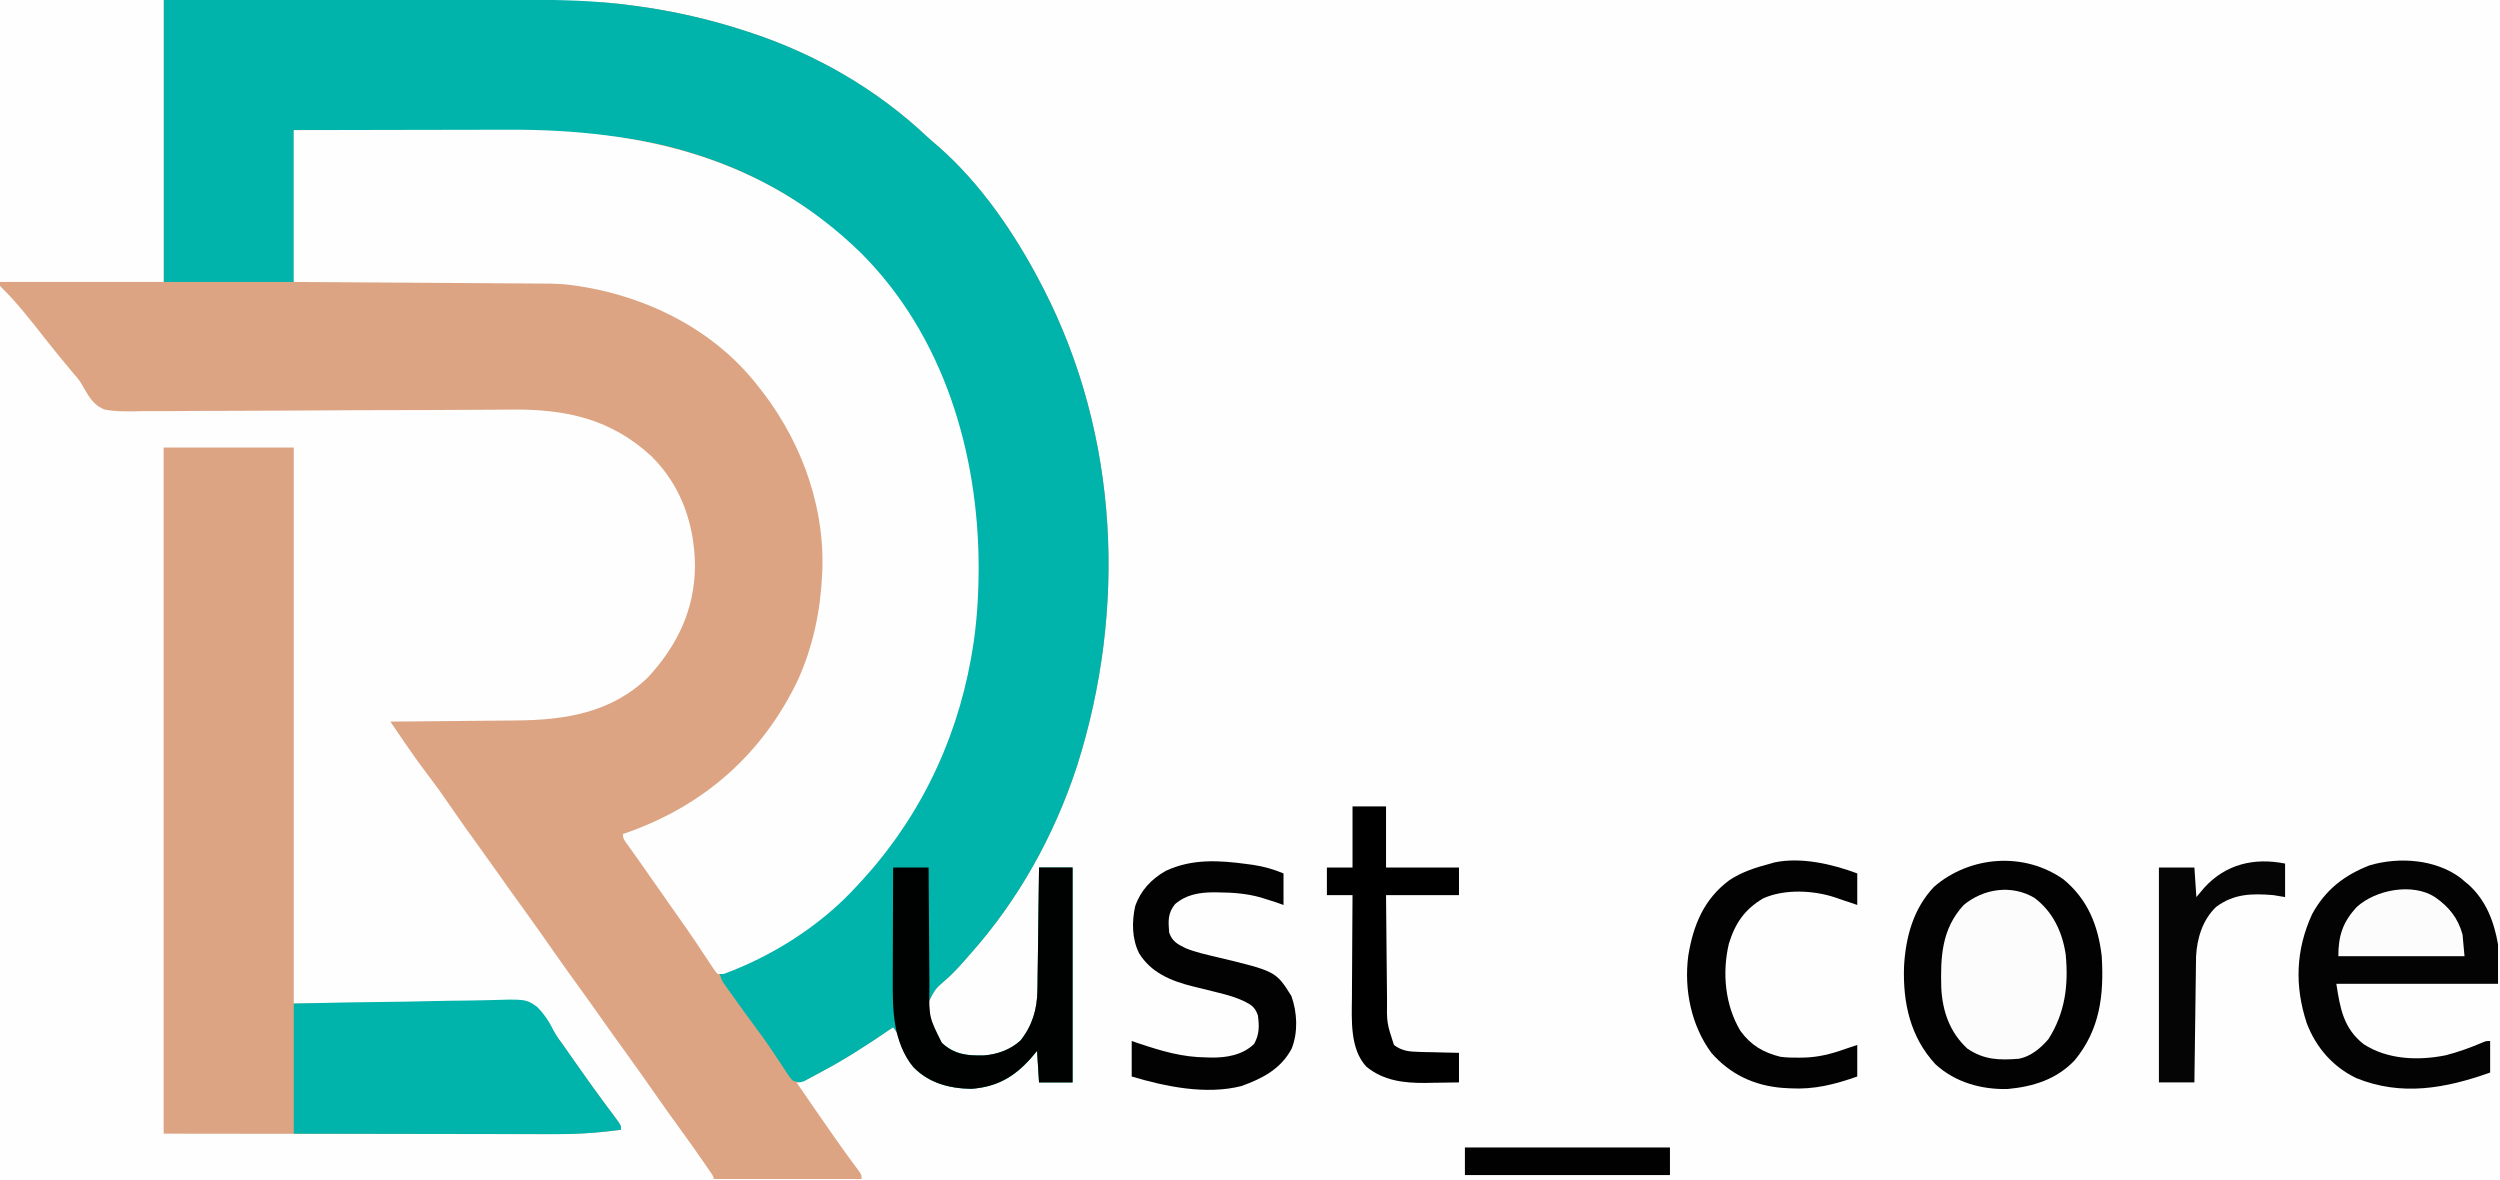
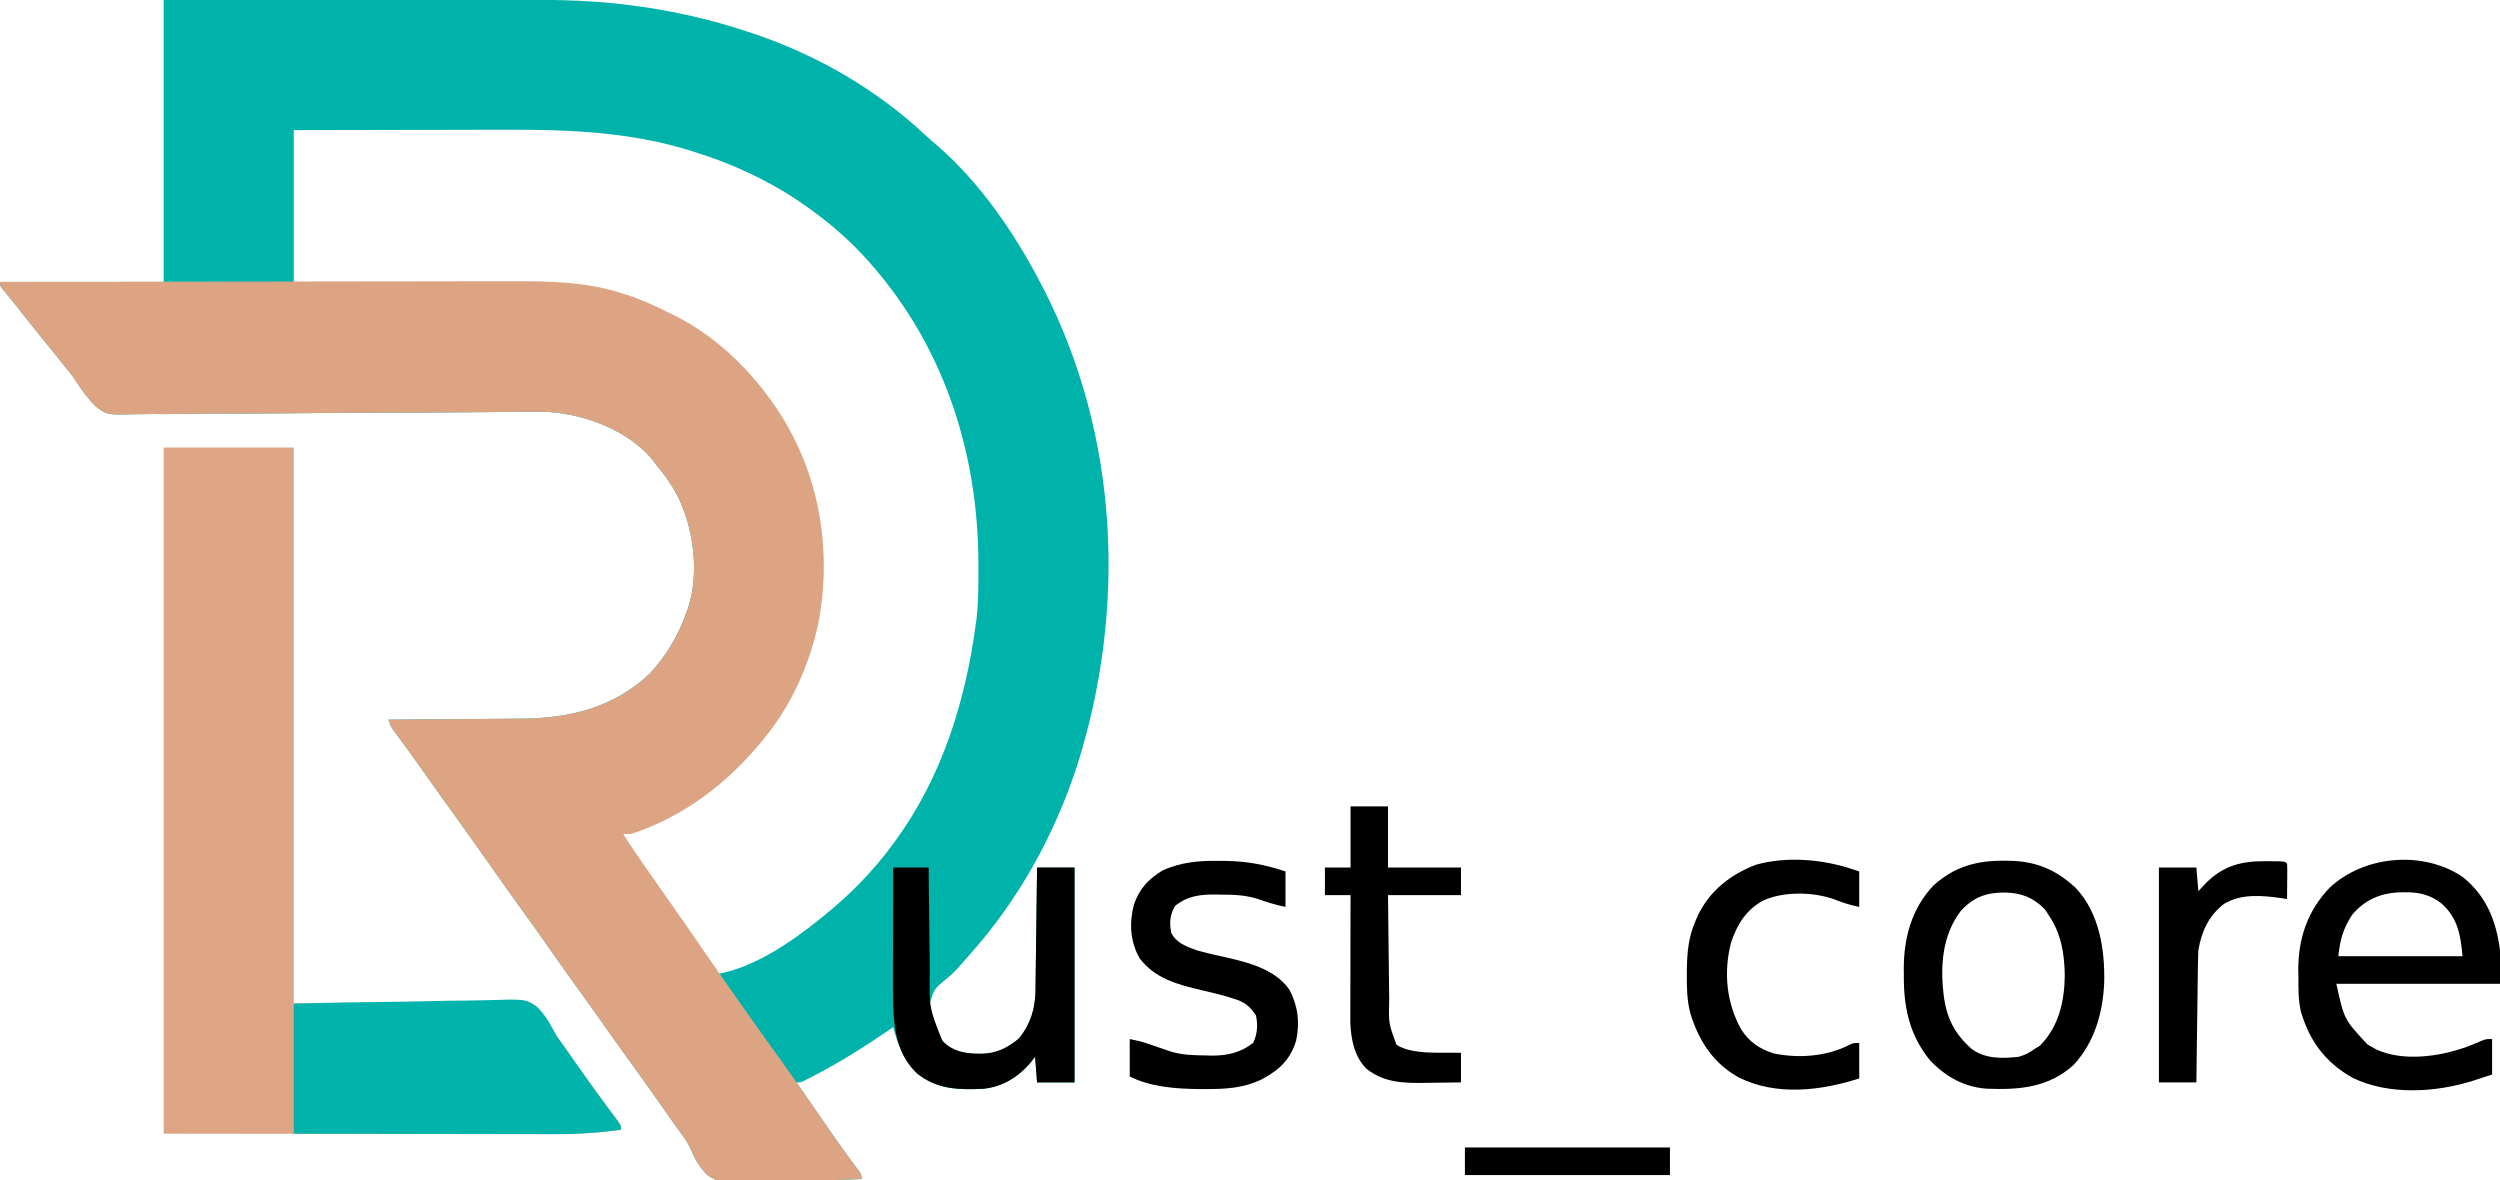
<svg xmlns="http://www.w3.org/2000/svg" version="1.1" width="1268" height="598">
-   <path d="M0 0 C418.44 0 836.88 0 1268 0 C1268 197.34 1268 394.68 1268 598 C849.56 598 431.12 598 0 598 C0 400.66 0 203.32 0 0 Z " fill="#FEFEFE" transform="translate(0,0)" />
-   <path d="M0 0 C300.146 0 300.146 0 320.438 2.75 C321.086 2.836 321.735 2.922 322.403 3.011 C341.741 5.596 360.478 9.881 379 16 C379.762 16.249 380.523 16.499 381.308 16.756 C413.975 27.633 444.544 45.238 469.672 68.824 C471.669 70.691 473.71 72.443 475.812 74.188 C497.499 93.174 514.781 118.553 528 144 C528.426 144.82 528.853 145.64 529.292 146.485 C567.642 221.239 571.503 309.214 546.227 388.637 C534.714 423.707 516.619 456.433 492 484 C491.243 484.866 490.487 485.733 489.707 486.625 C486.6 490.145 483.528 493.577 479.996 496.676 C474.474 501.432 474.474 501.432 471.164 507.754 C470.896 514.999 472.915 523.344 477.648 528.953 C484.2 534.847 490.577 535.538 499.195 535.316 C505.978 534.752 512.506 532.414 517.621 527.75 C523.701 520.034 526.082 511.729 526.205 502.098 C526.22 501.088 526.22 501.088 526.235 500.057 C526.267 497.844 526.292 495.631 526.316 493.418 C526.337 491.878 526.358 490.338 526.379 488.798 C526.434 484.756 526.484 480.713 526.532 476.671 C526.583 472.542 526.638 468.412 526.693 464.283 C526.801 456.189 526.902 448.094 527 440 C532.61 440 538.22 440 544 440 C544 475.97 544 511.94 544 549 C538.39 549 532.78 549 527 549 C526.67 543.72 526.34 538.44 526 533 C524.989 534.196 523.979 535.393 522.938 536.625 C514.448 546.216 505.621 551.3 492.562 552.25 C481.383 552.038 471.171 549.324 463.262 541.219 C459.548 536.722 457.634 531.938 455.859 526.418 C455.036 523.79 455.036 523.79 453 521 C452.187 521.558 452.187 521.558 451.358 522.126 C439.236 530.41 427.029 538.217 414 545 C413.269 545.383 412.537 545.765 411.784 546.159 C411.067 546.527 410.351 546.895 409.613 547.273 C408.968 547.605 408.322 547.937 407.657 548.279 C406 549 406 549 404 549 C410.022 557.799 416.078 566.574 422.188 575.312 C422.781 576.162 423.374 577.011 423.985 577.885 C427.82 583.357 431.72 588.766 435.742 594.102 C437 596 437 596 437 598 C292.79 598 148.58 598 0 598 C0 400.66 0 203.32 0 0 Z " fill="#DCA483" transform="translate(0,0)" />
-   <path d="M0 0 C3.557 3.557 6.901 7.1 10.125 10.938 C10.601 11.502 11.077 12.066 11.567 12.647 C15.367 17.182 19.03 21.814 22.66 26.484 C26.9 31.92 31.281 37.235 35.702 42.524 C36.245 43.178 36.788 43.831 37.348 44.504 C37.904 45.149 38.461 45.793 39.035 46.458 C41 49 41 49 42.778 52.229 C45.353 56.701 48.079 60.979 53.138 62.747 C59.627 63.96 66.225 63.657 72.795 63.52 C75.015 63.521 77.236 63.528 79.456 63.541 C85.47 63.558 91.481 63.497 97.494 63.421 C103.804 63.357 110.114 63.368 116.424 63.373 C127.028 63.37 137.63 63.325 148.233 63.243 C159.107 63.16 169.98 63.095 180.855 63.061 C181.524 63.058 182.192 63.056 182.881 63.054 C190.202 63.031 197.522 63.014 204.843 63 C206.132 62.997 207.421 62.995 208.749 62.992 C211.322 62.987 213.895 62.982 216.468 62.977 C223.963 62.962 231.458 62.924 238.953 62.867 C243.636 62.833 248.318 62.812 253.001 62.792 C255.156 62.78 257.311 62.763 259.466 62.74 C286.81 62.452 309.9 67.363 330.49 86.51 C345.629 101.444 352.306 121.261 352.5 142.062 C352.293 164.239 343.578 182.354 328.699 198.496 C310.078 216.554 286.528 220.253 261.672 220.414 C259.828 220.433 257.984 220.452 256.141 220.473 C251.327 220.524 246.514 220.564 241.7 220.601 C236.773 220.641 231.845 220.692 226.918 220.742 C217.279 220.839 207.639 220.923 198 221 C200.036 223.998 202.076 226.993 204.117 229.988 C204.97 231.245 204.97 231.245 205.841 232.526 C209.473 237.851 213.218 243.062 217.125 248.188 C221.518 253.971 225.706 259.855 229.788 265.862 C233.783 271.727 237.925 277.477 242.094 283.218 C245.769 288.285 249.401 293.379 253 298.5 C257.08 304.304 261.209 310.07 265.375 315.812 C270.585 322.997 275.69 330.251 280.765 337.532 C285.194 343.876 289.702 350.159 294.246 356.422 C298.375 362.118 302.439 367.857 306.485 373.613 C310.074 378.71 313.714 383.767 317.375 388.812 C322.585 395.996 327.689 403.249 332.762 410.53 C336.682 416.145 340.663 421.71 344.688 427.25 C348.964 433.141 353.179 439.07 357.312 445.062 C357.787 445.748 358.262 446.433 358.751 447.14 C362 451.877 362 451.877 362 453 C242.54 453 123.08 453 0 453 C0 303.51 0 154.02 0 0 Z " fill="#FEFEFE" transform="translate(0,145)" />
-   <path d="M0 0 C49.268 -0.04 49.268 -0.04 70.02 -0.049 C84.31 -0.055 98.601 -0.062 112.891 -0.075 C123.302 -0.085 133.713 -0.092 144.123 -0.094 C149.627 -0.095 155.131 -0.098 160.635 -0.106 C165.834 -0.113 171.032 -0.115 176.231 -0.113 C178.122 -0.113 180.012 -0.115 181.902 -0.119 C200.473 -0.156 219.014 0.253 237.438 2.75 C238.086 2.836 238.735 2.922 239.403 3.011 C258.741 5.596 277.478 9.881 296 16 C296.762 16.249 297.523 16.499 298.308 16.756 C330.975 27.633 361.544 45.238 386.672 68.824 C388.669 70.691 390.71 72.443 392.812 74.188 C414.499 93.174 431.781 118.553 445 144 C445.426 144.82 445.853 145.64 446.292 146.485 C484.642 221.239 488.503 309.214 463.227 388.637 C451.714 423.707 433.619 456.433 409 484 C408.243 484.866 407.487 485.733 406.707 486.625 C403.6 490.145 400.528 493.577 396.996 496.676 C391.474 501.432 391.474 501.432 388.164 507.754 C387.896 514.999 389.915 523.344 394.648 528.953 C401.2 534.847 407.577 535.538 416.195 535.316 C422.978 534.752 429.506 532.414 434.621 527.75 C440.701 520.034 443.082 511.729 443.205 502.098 C443.215 501.425 443.225 500.751 443.235 500.057 C443.267 497.844 443.292 495.631 443.316 493.418 C443.337 491.878 443.358 490.338 443.379 488.798 C443.434 484.756 443.484 480.713 443.532 476.671 C443.583 472.542 443.638 468.412 443.693 464.283 C443.801 456.189 443.902 448.094 444 440 C449.61 440 455.22 440 461 440 C461 475.97 461 511.94 461 549 C455.39 549 449.78 549 444 549 C443.67 543.72 443.34 538.44 443 533 C441.989 534.196 440.979 535.393 439.938 536.625 C431.448 546.216 422.621 551.3 409.562 552.25 C398.383 552.038 388.171 549.324 380.262 541.219 C376.548 536.722 374.634 531.938 372.859 526.418 C372.036 523.79 372.036 523.79 370 521 C369.187 521.558 369.187 521.558 368.358 522.126 C356.87 529.976 345.33 537.497 332.994 543.954 C331.604 544.683 330.225 545.431 328.854 546.194 C328.156 546.571 327.458 546.948 326.738 547.336 C326.116 547.679 325.494 548.023 324.853 548.376 C322.441 549.188 321.33 549.003 319 548 C317.527 546.38 317.527 546.38 316.152 544.273 C315.635 543.497 315.118 542.72 314.586 541.919 C314.042 541.08 313.498 540.24 312.938 539.375 C311.773 537.624 310.606 535.874 309.438 534.125 C308.857 533.254 308.277 532.382 307.68 531.484 C305.355 528.046 302.915 524.704 300.438 521.375 C296.362 515.871 292.342 510.332 288.375 504.75 C287.853 504.022 287.332 503.294 286.795 502.544 C286.073 501.525 286.073 501.525 285.336 500.484 C284.695 499.583 284.695 499.583 284.041 498.663 C283 497 283 497 282 494 C282.866 493.624 282.866 493.624 283.75 493.241 C301.429 485.519 317.931 477.177 333 465 C333.52 464.581 334.04 464.163 334.576 463.731 C347.661 453.136 359.053 441.6 369 428 C369.409 427.446 369.819 426.891 370.24 426.32 C393.872 393.898 405.811 355.361 411 316 C411.105 315.229 411.209 314.459 411.317 313.665 C412.307 305.313 412.244 296.898 412.25 288.5 C412.251 287.683 412.251 286.866 412.252 286.025 C412.174 226.087 392.54 168.895 350.188 125.75 C327.683 103.418 299.227 87.305 269 78 C268.307 77.782 267.614 77.563 266.9 77.338 C236.265 67.796 204.641 66.713 172.801 66.595 C169.028 66.579 165.255 66.553 161.482 66.527 C154.382 66.481 147.282 66.444 140.182 66.411 C130.556 66.365 120.931 66.304 111.305 66.244 C96.203 66.151 81.102 66.077 66 66 C66 91.41 66 116.82 66 143 C44.22 143 22.44 143 0 143 C0 95.81 0 48.62 0 0 Z " fill="#00B3AB" transform="translate(83,0)" />
-   <path d="M0 0 C33.349 -0.081 33.349 -0.081 47.479 -0.098 C57.179 -0.109 66.88 -0.123 76.581 -0.151 C83.651 -0.171 90.721 -0.184 97.79 -0.188 C101.522 -0.191 105.253 -0.197 108.985 -0.211 C176.778 -0.47 238.4 13.995 288 62.625 C329.651 104.449 347.252 163.649 347.375 221.562 C347.344 236.196 346.511 250.559 344 265 C343.839 265.938 343.678 266.877 343.512 267.844 C335.633 311.926 315.787 351.69 285 384 C284.274 384.779 283.549 385.557 282.801 386.359 C265.28 404.625 241.749 419.34 218 428 C217.01 428 216.02 428 215 428 C213.688 426.573 213.688 426.573 212.355 424.547 C211.851 423.793 211.346 423.039 210.826 422.262 C210.286 421.433 209.745 420.604 209.188 419.75 C208.014 417.993 206.84 416.236 205.664 414.48 C205.059 413.571 204.453 412.661 203.829 411.724 C200.967 407.461 198.017 403.262 195.062 399.062 C193.896 397.4 192.729 395.737 191.562 394.074 C190.98 393.245 190.397 392.415 189.797 391.56 C186.714 387.168 183.639 382.771 180.562 378.375 C179.46 376.799 178.357 375.224 177.254 373.648 C176.729 372.897 176.205 372.145 175.665 371.37 C174.464 369.661 173.253 367.959 172.035 366.263 C171.393 365.364 170.751 364.465 170.09 363.539 C169.499 362.719 168.909 361.898 168.301 361.053 C167 359 167 359 167 357 C167.969 356.66 168.939 356.319 169.938 355.969 C208.657 342.096 237.984 316.052 255.763 278.755 C263.428 261.679 267.192 243.655 268 225 C268.062 223.834 268.062 223.834 268.125 222.645 C269.08 187.957 255.906 154.479 234 128 C233.545 127.447 233.09 126.895 232.622 126.325 C209.178 98.282 173.556 82.131 137.7 78.218 C132.337 77.785 126.963 77.82 121.586 77.795 C120.268 77.785 118.95 77.775 117.592 77.765 C114.003 77.738 110.415 77.717 106.827 77.697 C103.067 77.675 99.308 77.647 95.548 77.621 C88.441 77.571 81.333 77.526 74.225 77.483 C64.612 77.424 54.999 77.358 45.387 77.292 C30.258 77.189 15.129 77.095 0 77 C0 51.59 0 26.18 0 0 Z " fill="#FEFEFE" transform="translate(149,66)" />
-   <path d="M0 0 C21.78 0 43.56 0 66 0 C66 93.06 66 186.12 66 282 C105.93 282 145.86 282 187 282 C200.721 300.294 200.721 300.294 205.125 306.625 C206.126 308.052 207.127 309.479 208.129 310.906 C208.852 311.939 208.852 311.939 209.59 312.992 C211.734 316.046 213.895 319.088 216.062 322.125 C216.458 322.68 216.853 323.235 217.26 323.806 C219.498 326.938 221.768 330.044 224.066 333.133 C224.576 333.82 225.086 334.507 225.611 335.214 C226.602 336.547 227.598 337.877 228.598 339.204 C232 343.779 232 343.779 232 346 C219.065 347.879 206.391 348.276 193.334 348.227 C191.179 348.226 189.024 348.227 186.87 348.228 C181.15 348.228 175.431 348.217 169.711 348.203 C164.325 348.191 158.939 348.191 153.553 348.189 C137.848 348.179 122.143 348.151 106.438 348.125 C71.313 348.084 36.189 348.043 0 348 C0 233.16 0 118.32 0 0 Z " fill="#DDA483" transform="translate(83,227)" />
-   <path d="M0 0 C27.39 0 54.78 0 83 0 C83 47.19 83 94.38 83 143 C55.61 143 28.22 143 0 143 C0 95.81 0 48.62 0 0 Z " fill="#FEFEFE" transform="translate(0,0)" />
-   <path d="M0 0 C29.757 -0.643 29.757 -0.643 44.51 -0.804 C52.475 -0.893 60.436 -1.005 68.398 -1.207 C74.705 -1.367 81.009 -1.47 87.318 -1.505 C90.657 -1.526 93.985 -1.583 97.323 -1.692 C117.615 -2.327 117.615 -2.327 123.284 1.57 C127.058 5.266 129.679 9.439 132.041 14.138 C133.277 16.539 134.811 18.645 136.445 20.789 C137.341 22.066 138.234 23.345 139.125 24.625 C140.126 26.052 141.127 27.479 142.129 28.906 C142.852 29.939 142.852 29.939 143.59 30.992 C145.734 34.046 147.895 37.088 150.062 40.125 C150.458 40.68 150.853 41.235 151.26 41.806 C153.498 44.938 155.768 48.044 158.066 51.133 C158.576 51.82 159.086 52.507 159.611 53.214 C160.602 54.547 161.598 55.877 162.598 57.204 C166 61.779 166 61.779 166 64 C155.087 65.479 144.421 66.288 133.392 66.227 C131.922 66.226 130.451 66.227 128.981 66.228 C125.05 66.229 121.12 66.217 117.189 66.203 C113.058 66.19 108.928 66.189 104.797 66.187 C97.003 66.181 89.208 66.164 81.414 66.144 C70.862 66.117 60.31 66.107 49.758 66.095 C33.172 66.076 16.586 66.036 0 66 C0 44.22 0 22.44 0 0 Z " fill="#00B3AB" transform="translate(149,509)" />
-   <path d="M0 0 C12.291 10.129 17.602 23.412 19.398 38.977 C20.57 58.588 18.59 76.108 5.648 91.789 C-3.542 101.463 -15.354 105.12 -28.355 106.324 C-41.632 106.659 -54.992 102.921 -64.945 93.766 C-77.746 79.938 -81.495 62.574 -80.879 44.207 C-80.054 29.314 -76.196 14.844 -65.625 3.723 C-47.387 -12.016 -19.945 -14.075 0 0 Z " fill="#020202" transform="translate(1046.602,446.0234)" />
-   <path d="M0 0 C0.982 0.831 0.982 0.831 1.984 1.68 C2.68 2.255 3.377 2.83 4.094 3.422 C12.925 11.423 16.991 22.16 18.984 33.68 C18.984 40.28 18.984 46.88 18.984 53.68 C-8.076 53.68 -35.136 53.68 -63.016 53.68 C-61.088 66.211 -59.403 76.227 -49.168 84.281 C-37.055 92.151 -21.502 92.721 -7.582 89.926 C-1.155 88.248 5.039 86.066 11.129 83.414 C12.984 82.68 12.984 82.68 14.984 82.68 C14.984 87.96 14.984 93.24 14.984 98.68 C-7.678 106.742 -30.003 110.826 -53 101.465 C-64.905 95.664 -73.319 85.958 -78.016 73.68 C-84.253 54.794 -83.629 36.496 -75.328 18.367 C-68.655 6.032 -58.926 -1.537 -45.977 -6.48 C-31.158 -10.774 -12.632 -9.545 0 0 Z " fill="#030303" transform="translate(1248.016,445.3203)" />
-   <path d="M0 0 C5.94 0 11.88 0 18 0 C18.014 3.367 18.014 3.367 18.028 6.802 C18.062 14.254 18.118 21.706 18.184 29.158 C18.223 33.672 18.256 38.185 18.271 42.699 C18.286 47.063 18.321 51.427 18.368 55.791 C18.383 57.448 18.391 59.105 18.392 60.762 C18.183 75.859 18.183 75.859 24.75 88.988 C31.144 94.954 37.7 95.535 46.195 95.316 C52.978 94.752 59.506 92.414 64.621 87.75 C70.701 80.034 73.082 71.729 73.205 62.098 C73.215 61.425 73.225 60.751 73.235 60.057 C73.267 57.844 73.292 55.631 73.316 53.418 C73.337 51.878 73.358 50.338 73.379 48.798 C73.434 44.756 73.484 40.713 73.532 36.671 C73.583 32.542 73.638 28.412 73.693 24.283 C73.801 16.189 73.902 8.094 74 0 C79.61 0 85.22 0 91 0 C91 35.97 91 71.94 91 109 C85.39 109 79.78 109 74 109 C73.67 103.72 73.34 98.44 73 93 C71.484 94.794 71.484 94.794 69.938 96.625 C61.448 106.216 52.621 111.3 39.562 112.25 C28.383 112.038 18.171 109.324 10.262 101.219 C-0.072 88.705 -0.299 72.23 -0.195 56.836 C-0.192 55.191 -0.189 53.546 -0.187 51.902 C-0.179 47.604 -0.16 43.307 -0.137 39.01 C-0.117 34.612 -0.108 30.214 -0.098 25.816 C-0.076 17.211 -0.041 8.605 0 0 Z " fill="#000101" transform="translate(453,440)" />
-   <path d="M0 0 C9.335 6.971 14.166 17.282 15.867 28.656 C17.342 44.322 15.621 58.205 7.145 71.602 C3.232 76.19 -1.811 80.433 -7.855 81.602 C-17.829 82.394 -25.591 82.181 -33.98 76.477 C-42.902 68.282 -46.649 57.499 -47.238 45.664 C-47.674 29.981 -47.059 15.724 -35.855 3.602 C-25.808 -4.714 -11.575 -6.872 0 0 Z " fill="#FCFCFC" transform="translate(1031.855,455.3984)" />
-   <path d="M0 0 C0.876 0.118 1.751 0.235 2.653 0.356 C8.144 1.175 12.931 2.565 18.062 4.688 C18.062 9.967 18.062 15.248 18.062 20.688 C16.846 20.254 15.629 19.821 14.375 19.375 C12.608 18.801 10.837 18.24 9.062 17.688 C8.154 17.401 7.245 17.115 6.309 16.82 C-0.707 14.899 -7.453 14.375 -14.688 14.312 C-15.562 14.299 -16.437 14.285 -17.339 14.271 C-24.692 14.323 -31.238 15.381 -36.938 20.25 C-40.697 24.832 -40.41 28.935 -39.938 34.688 C-38.357 39.231 -35.698 40.605 -31.47 42.657 C-26.402 44.719 -21.06 45.856 -15.75 47.125 C14.171 54.297 14.171 54.297 22.062 66.875 C25.032 75.225 25.504 85.21 22.207 93.535 C16.684 103.922 7.283 108.76 -3.395 112.562 C-21.211 117.056 -41.748 112.844 -58.938 107.688 C-58.938 101.748 -58.938 95.808 -58.938 89.688 C-57.721 90.1 -56.504 90.513 -55.25 90.938 C-43.72 94.775 -33.43 97.878 -21.25 98 C-20.307 98.029 -19.364 98.058 -18.393 98.088 C-10.631 98.157 -2.596 96.756 3.188 91.125 C5.845 86.254 5.793 82.118 5.062 76.688 C3.745 72.817 2.029 71.51 -1.48 69.719 C-5.939 67.552 -10.447 66.292 -15.25 65.125 C-16.087 64.912 -16.923 64.698 -17.785 64.478 C-21.249 63.595 -24.717 62.74 -28.195 61.914 C-39.01 59.234 -49.19 54.966 -55.188 45.188 C-58.833 37.896 -58.907 29.287 -57.188 21.375 C-54.478 13.382 -49.018 7.597 -41.734 3.426 C-28.284 -2.9 -14.381 -1.972 0 0 Z " fill="#020202" transform="translate(632.9375,438.3125)" />
-   <path d="M0 0 C0 5.28 0 10.56 0 16 C-1.258 15.567 -2.516 15.134 -3.812 14.688 C-4.647 14.417 -5.481 14.146 -6.34 13.867 C-8.029 13.317 -9.71 12.741 -11.379 12.133 C-22.4 8.511 -36.885 7.841 -47.641 12.617 C-57.085 18.152 -61.941 25.279 -65.105 35.609 C-68.613 50.367 -67.058 66.904 -59.25 79.875 C-54.004 87.133 -47.596 90.853 -39 93 C-35.922 93.407 -32.914 93.477 -29.812 93.438 C-28.992 93.433 -28.172 93.428 -27.327 93.423 C-19.735 93.241 -13.154 91.569 -6 89 C-4.02 88.34 -2.04 87.68 0 87 C0 92.28 0 97.56 0 103 C-11.409 107.027 -21.85 109.696 -34 109 C-35.24 108.932 -36.48 108.863 -37.758 108.793 C-52.105 107.68 -64.374 102.021 -74 91 C-84.251 77.094 -87.925 58.834 -85.716 41.811 C-83.215 26.271 -77.761 12.932 -64.727 3.324 C-58.269 -0.887 -51.411 -3.042 -44 -5 C-43.322 -5.196 -42.644 -5.392 -41.945 -5.594 C-28.445 -8.413 -12.614 -4.73 0 0 Z " fill="#020202" transform="translate(942,443)" />
-   <path d="M0 0 C5.61 0 11.22 0 17 0 C17 10.23 17 20.46 17 31 C29.21 31 41.42 31 54 31 C54 35.62 54 40.24 54 45 C41.79 45 29.58 45 17 45 C17.091 56.487 17.091 56.487 17.209 67.973 C17.263 72.664 17.314 77.356 17.346 82.047 C17.373 85.834 17.413 89.621 17.463 93.407 C17.48 94.845 17.491 96.282 17.498 97.72 C17.348 109.74 17.348 109.74 21 121 C25 124.009 28.569 124.395 33.492 124.512 C35.29 124.565 35.29 124.565 37.125 124.619 C38.362 124.642 39.6 124.664 40.875 124.688 C42.136 124.722 43.396 124.756 44.695 124.791 C47.797 124.873 50.898 124.938 54 125 C54 129.95 54 134.9 54 140 C49.562 140.082 45.126 140.141 40.688 140.188 C39.444 140.213 38.201 140.238 36.92 140.264 C26.019 140.35 15.681 139.138 7 132 C-1.335 122.99 -0.421 108.368 -0.293 96.855 C-0.287 95.349 -0.283 93.843 -0.28 92.337 C-0.269 88.42 -0.239 84.503 -0.206 80.585 C-0.175 76.569 -0.162 72.553 -0.146 68.537 C-0.115 60.691 -0.062 52.846 0 45 C-4.29 45 -8.58 45 -13 45 C-13 40.38 -13 35.76 -13 31 C-8.71 31 -4.42 31 0 31 C0 20.77 0 10.54 0 0 Z " fill="#000000" transform="translate(686,409)" />
-   <path d="M0 0 C0 5.61 0 11.22 0 17 C-1.98 16.67 -3.96 16.34 -6 16 C-16.839 15.139 -25.885 15.214 -35 22 C-41.817 28.478 -44.694 37.917 -45.158 47.145 C-45.174 48.324 -45.189 49.503 -45.205 50.718 C-45.22 51.699 -45.22 51.699 -45.235 52.701 C-45.267 54.848 -45.292 56.996 -45.316 59.145 C-45.337 60.64 -45.358 62.135 -45.379 63.63 C-45.434 67.554 -45.484 71.478 -45.532 75.402 C-45.583 79.411 -45.638 83.419 -45.693 87.428 C-45.801 95.285 -45.902 103.143 -46 111 C-51.94 111 -57.88 111 -64 111 C-64 75.03 -64 39.06 -64 2 C-58.06 2 -52.12 2 -46 2 C-45.67 6.95 -45.34 11.9 -45 17 C-43.701 15.453 -42.401 13.906 -41.062 12.312 C-30.195 0.291 -15.684 -3.137 0 0 Z " fill="#050505" transform="translate(1159,438)" />
-   <path d="M0 0 C7.08 4.913 11.707 10.616 14 19 C14.495 24.445 14.495 24.445 15 30 C-6.12 30 -27.24 30 -49 30 C-49 19.638 -46.741 12.623 -39.625 5 C-29.999 -3.751 -11.413 -7.344 0 0 Z " fill="#FCFCFC" transform="translate(1235,455)" />
-   <path d="M0 0 C34.32 0 68.64 0 104 0 C104 4.62 104 9.24 104 14 C69.68 14 35.36 14 0 14 C0 9.38 0 4.76 0 0 Z " fill="#010101" transform="translate(743,582)" />
+   <path d="M0 0 C49.268 -0.04 49.268 -0.04 70.02 -0.049 C84.31 -0.055 98.601 -0.062 112.891 -0.075 C123.302 -0.085 133.713 -0.092 144.123 -0.094 C149.627 -0.095 155.131 -0.098 160.635 -0.106 C165.834 -0.113 171.032 -0.115 176.231 -0.113 C178.122 -0.113 180.012 -0.115 181.902 -0.119 C200.473 -0.156 219.014 0.253 237.438 2.75 C238.086 2.836 238.735 2.922 239.403 3.011 C258.741 5.596 277.478 9.881 296 16 C296.762 16.249 297.523 16.499 298.308 16.756 C330.975 27.633 361.544 45.238 386.672 68.824 C388.669 70.691 390.71 72.443 392.812 74.188 C414.499 93.174 431.781 118.553 445 144 C445.426 144.82 445.853 145.64 446.292 146.485 C484.642 221.239 488.503 309.214 463.227 388.637 C451.714 423.707 433.619 456.433 409 484 C408.243 484.866 407.487 485.733 406.707 486.625 C405.979 487.45 405.25 488.275 404.5 489.125 C403.438 490.33 403.438 490.33 402.355 491.559 C400 494 400 494 396.926 496.535 C390.91 501.515 390.91 501.515 388.609 508.75 C389.546 516.886 391.444 524.535 397.438 530.375 C404.643 534.945 412.714 535.054 421 534 C427.988 531.865 433.665 528.025 437.371 521.637 C440.867 514.951 442.108 509.668 442.205 502.098 C442.22 501.088 442.22 501.088 442.235 500.057 C442.267 497.844 442.292 495.631 442.316 493.418 C442.337 491.878 442.358 490.338 442.379 488.798 C442.434 484.756 442.484 480.713 442.532 476.671 C442.583 472.542 442.638 468.412 442.693 464.283 C442.801 456.189 442.902 448.094 443 440 C449.27 440 455.54 440 462 440 C462 475.97 462 511.94 462 549 C455.73 549 449.46 549 443 549 C442.67 544.71 442.34 540.42 442 536 C441.051 537.196 440.103 538.393 439.125 539.625 C433.045 546.567 425.05 551.315 415.744 552.219 C403.22 552.824 392.381 552.574 382.188 544.5 C375.491 538.079 372.357 529.782 370 521 C369.187 521.558 369.187 521.558 368.358 522.126 C356.236 530.41 344.029 538.217 331 545 C330.269 545.383 329.537 545.765 328.784 546.159 C328.067 546.527 327.351 546.895 326.613 547.273 C325.968 547.605 325.322 547.937 324.657 548.279 C323 549 323 549 321 549 C327.022 557.799 333.078 566.574 339.188 575.312 C339.781 576.162 340.374 577.011 340.985 577.885 C344.82 583.357 348.72 588.766 352.742 594.102 C354 596 354 596 354 598 C344.447 598.419 334.897 598.738 325.337 598.933 C320.896 599.026 316.462 599.153 312.024 599.358 C283.442 600.646 283.442 600.646 276.168 596.313 C271.87 592.305 269.349 587.73 267.09 582.359 C265.24 578.354 262.567 574.958 259.938 571.438 C258.941 570.032 257.949 568.623 256.961 567.211 C256.472 566.516 255.983 565.821 255.479 565.104 C254.493 563.701 253.507 562.299 252.521 560.896 C246.357 552.131 240.143 543.407 233.856 534.731 C229.696 528.982 225.596 523.193 221.515 517.388 C217.926 512.291 214.286 507.233 210.625 502.188 C205.415 495.003 200.31 487.749 195.235 480.468 C190.806 474.125 186.298 467.843 181.756 461.58 C175.594 453.077 169.56 444.486 163.521 435.896 C157.357 427.131 151.143 418.407 144.856 409.731 C140.705 403.995 136.611 398.22 132.544 392.425 C129.858 388.607 127.144 384.812 124.395 381.039 C123.797 380.219 123.2 379.398 122.584 378.553 C121.426 376.966 120.265 375.381 119.1 373.799 C118.578 373.084 118.057 372.369 117.52 371.633 C117.057 371.003 116.594 370.372 116.116 369.723 C115 368 115 368 114 365 C115.529 364.991 115.529 364.991 117.088 364.982 C126.752 364.925 136.416 364.852 146.08 364.764 C151.046 364.72 156.013 364.68 160.98 364.654 C165.785 364.627 170.589 364.587 175.394 364.537 C177.215 364.52 179.036 364.509 180.858 364.502 C205.506 364.409 228.077 359.148 246.59 341.598 C255.003 332.53 260.854 322.658 265 311 C265.339 310.108 265.678 309.216 266.027 308.297 C271.769 290.199 268.876 268.384 260.688 251.562 C257.656 245.857 254.18 240.905 250 236 C248.917 234.515 248.917 234.515 247.812 233 C235.303 218.338 214.698 210.512 196 209 C188.573 208.693 181.134 208.862 173.703 208.951 C171.478 208.969 169.252 208.987 167.026 209.003 C162.258 209.039 157.491 209.08 152.723 209.123 C145.174 209.188 137.625 209.222 130.075 209.247 C128.158 209.254 128.158 209.254 126.203 209.26 C122.27 209.273 118.338 209.286 114.406 209.299 C109.038 209.316 103.669 209.335 98.301 209.356 C97.295 209.36 97.295 209.36 96.27 209.364 C85.403 209.407 74.537 209.505 63.671 209.622 C52.476 209.74 41.282 209.791 30.087 209.787 C23.816 209.787 17.548 209.817 11.277 209.921 C5.379 210.019 -0.514 210.036 -6.413 209.993 C-8.568 209.991 -10.724 210.018 -12.878 210.077 C-28.689 210.487 -28.689 210.487 -34.24 206.318 C-38.35 202.297 -41.621 197.798 -44.719 192.97 C-46.336 190.484 -48.163 188.213 -50.062 185.938 C-50.666 185.178 -51.269 184.419 -51.891 183.637 C-54.119 180.851 -56.371 178.085 -58.625 175.32 C-63.918 168.827 -69.164 162.303 -74.31 155.692 C-76.422 152.984 -78.571 150.328 -80.812 147.727 C-83 145 -83 145 -83 143 C-55.61 143 -28.22 143 0 143 C0 95.81 0 48.62 0 0 Z M66 66 C66 91.41 66 116.82 66 143 C75.502 143.037 85.003 143.075 94.793 143.113 C100.85 143.144 106.906 143.175 112.963 143.209 C122.554 143.263 132.146 143.315 141.738 143.346 C148.727 143.37 155.716 143.403 162.705 143.449 C166.396 143.472 170.087 143.491 173.778 143.498 C193.464 143.536 213.454 143.595 232.375 149.75 C233.189 150.005 234.003 150.259 234.842 150.521 C242.567 153.024 249.789 156.292 257 160 C257.926 160.447 258.851 160.895 259.805 161.355 C278.635 170.882 294.793 185.965 307 203 C307.597 203.833 307.597 203.833 308.207 204.683 C330.565 236.426 338.033 275.263 331.609 313.314 C327.422 335.128 318.093 356.761 304 374 C303.554 374.55 303.108 375.1 302.648 375.667 C285.373 396.839 260.423 417.027 233 423 C234.595 427.812 237.307 431.503 240.25 435.562 C241.342 437.088 242.433 438.614 243.523 440.141 C244.094 440.937 244.665 441.733 245.253 442.553 C248.156 446.619 251.014 450.716 253.875 454.812 C255.049 456.492 256.224 458.172 257.398 459.852 C257.987 460.694 258.576 461.536 259.183 462.403 C261.049 465.07 262.919 467.735 264.789 470.398 C265.411 471.284 266.032 472.17 266.672 473.083 C267.85 474.761 269.028 476.438 270.207 478.115 C273.884 483.358 277.471 488.656 281 494 C299.675 490.642 318.528 477.691 333 466 C333.515 465.587 334.03 465.173 334.56 464.748 C347.994 453.9 359.822 441.963 370 428 C370.408 427.447 370.816 426.894 371.236 426.325 C394.87 393.902 406.811 355.364 412 316 C412.105 315.229 412.209 314.459 412.317 313.665 C413.307 305.313 413.244 296.898 413.25 288.5 C413.251 287.683 413.251 286.866 413.252 286.025 C413.173 225.716 393.287 168.594 350.688 125.25 C342.722 117.342 334.208 110.407 325 104 C324.045 103.334 324.045 103.334 323.07 102.655 C306.61 91.385 288.04 82.861 269 77 C268.307 76.782 267.614 76.563 266.9 76.338 C236.245 66.789 204.662 65.671 172.801 65.797 C169.028 65.81 165.255 65.811 161.482 65.813 C154.382 65.819 147.282 65.836 140.182 65.856 C130.556 65.883 120.931 65.893 111.305 65.905 C96.203 65.924 81.102 65.963 66 66 Z " fill="#00B3AA" transform="translate(83,0)" />
+   <path d="M0 0 C35.822 -0.069 71.645 -0.122 107.467 -0.153 C111.706 -0.157 115.945 -0.161 120.184 -0.165 C121.028 -0.166 121.872 -0.166 122.741 -0.167 C136.365 -0.18 149.989 -0.204 163.613 -0.231 C177.615 -0.26 191.617 -0.276 205.619 -0.282 C214.244 -0.286 222.868 -0.299 231.493 -0.324 C237.425 -0.34 243.357 -0.344 249.289 -0.341 C252.7 -0.339 256.111 -0.343 259.522 -0.358 C278.311 -0.434 297.326 -0.121 315.375 5.75 C316.596 6.132 316.596 6.132 317.842 6.521 C325.567 9.024 332.789 12.292 340 16 C340.926 16.447 341.851 16.895 342.805 17.355 C361.995 27.065 378.584 42.611 391 60 C391.397 60.554 391.793 61.108 392.202 61.678 C414.564 93.422 422.033 132.26 415.609 170.314 C411.422 192.13 402.092 213.757 388 231 C387.559 231.545 387.119 232.089 386.665 232.65 C369.253 254.041 346.527 271.502 320 280 C318.68 280 317.36 280 316 280 C323.092 290.836 330.554 301.407 338 312 C344.928 321.86 351.837 331.73 358.625 341.688 C364.172 349.823 369.822 357.882 375.521 365.912 C377.005 368.007 378.484 370.106 379.961 372.207 C385.068 379.468 390.219 386.693 395.438 393.875 C400.426 400.749 405.266 407.713 410.043 414.736 C414.093 420.686 418.186 426.603 422.312 432.5 C422.899 433.339 423.486 434.178 424.09 435.042 C427.89 440.46 431.758 445.817 435.742 451.102 C437 453 437 453 437 455 C427.447 455.419 417.897 455.738 408.337 455.933 C403.896 456.026 399.462 456.153 395.024 456.358 C366.442 457.646 366.442 457.646 359.168 453.313 C354.87 449.305 352.349 444.73 350.09 439.359 C348.24 435.354 345.567 431.958 342.938 428.438 C341.941 427.032 340.949 425.623 339.961 424.211 C339.228 423.168 339.228 423.168 338.479 422.104 C337.493 420.701 336.507 419.299 335.521 417.896 C329.357 409.131 323.143 400.407 316.856 391.731 C312.696 385.982 308.596 380.193 304.515 374.388 C300.926 369.291 297.286 364.233 293.625 359.188 C288.415 352.003 283.31 344.749 278.235 337.468 C273.806 331.125 269.298 324.843 264.756 318.58 C258.594 310.077 252.56 301.486 246.521 292.896 C240.357 284.131 234.143 275.407 227.856 266.731 C223.705 260.995 219.611 255.22 215.544 249.425 C212.858 245.607 210.144 241.812 207.395 238.039 C206.797 237.219 206.2 236.398 205.584 235.553 C204.426 233.966 203.265 232.381 202.1 230.799 C201.578 230.084 201.057 229.369 200.52 228.633 C200.057 228.003 199.594 227.372 199.116 226.723 C198 225 198 225 197 222 C198.529 221.991 198.529 221.991 200.088 221.982 C209.752 221.925 219.416 221.852 229.08 221.764 C234.046 221.72 239.013 221.68 243.98 221.654 C248.785 221.627 253.589 221.587 258.394 221.537 C260.215 221.52 262.036 221.509 263.858 221.502 C288.506 221.409 311.077 216.148 329.59 198.598 C338.003 189.53 343.854 179.658 348 168 C348.339 167.108 348.678 166.216 349.027 165.297 C354.769 147.199 351.876 125.384 343.688 108.562 C340.656 102.857 337.18 97.905 333 93 C332.278 92.01 331.556 91.02 330.812 90 C318.303 75.338 297.698 67.512 279 66 C271.573 65.693 264.134 65.862 256.703 65.951 C254.478 65.969 252.252 65.987 250.026 66.003 C245.258 66.039 240.491 66.08 235.723 66.123 C228.174 66.188 220.625 66.222 213.075 66.247 C211.158 66.254 211.158 66.254 209.203 66.26 C205.27 66.273 201.338 66.286 197.406 66.299 C192.038 66.316 186.669 66.335 181.301 66.356 C180.295 66.36 180.295 66.36 179.27 66.364 C168.403 66.407 157.537 66.505 146.671 66.622 C135.476 66.74 124.282 66.791 113.087 66.787 C106.816 66.787 100.548 66.817 94.277 66.921 C88.379 67.019 82.486 67.036 76.587 66.993 C74.432 66.991 72.276 67.018 70.122 67.077 C54.311 67.487 54.311 67.487 48.76 63.318 C44.65 59.297 41.379 54.798 38.281 49.97 C36.664 47.484 34.837 45.213 32.938 42.938 C32.334 42.178 31.731 41.419 31.109 40.637 C28.881 37.851 26.629 35.085 24.375 32.32 C19.082 25.827 13.836 19.303 8.69 12.692 C6.578 9.984 4.429 7.328 2.188 4.727 C0 2 0 2 0 0 Z " fill="#DDA483" transform="translate(0,143)" />
+   <path d="M0 0 C21.78 0 43.56 0 66 0 C66 93.06 66 186.12 66 282 C105.93 282 145.86 282 187 282 C200.721 300.294 200.721 300.294 205.125 306.625 C206.126 308.052 207.127 309.479 208.129 310.906 C208.852 311.939 208.852 311.939 209.59 312.992 C211.734 316.046 213.895 319.088 216.062 322.125 C216.458 322.68 216.853 323.235 217.26 323.806 C219.498 326.938 221.768 330.044 224.066 333.133 C224.576 333.82 225.086 334.507 225.611 335.214 C226.602 336.547 227.598 337.877 228.598 339.204 C232 343.779 232 343.779 232 346 C219.065 347.879 206.391 348.276 193.334 348.227 C191.179 348.226 189.024 348.227 186.87 348.228 C181.15 348.228 175.431 348.217 169.711 348.203 C164.325 348.191 158.939 348.191 153.553 348.189 C137.848 348.179 122.143 348.151 106.438 348.125 C71.313 348.084 36.189 348.043 0 348 C0 233.16 0 118.32 0 0 Z " fill="#DEA584" transform="translate(83,227)" />
+   <path d="M0 0 C29.757 -0.643 29.757 -0.643 44.51 -0.804 C52.475 -0.893 60.436 -1.005 68.398 -1.207 C74.705 -1.367 81.009 -1.47 87.318 -1.505 C90.657 -1.526 93.985 -1.583 97.323 -1.692 C117.615 -2.327 117.615 -2.327 123.284 1.57 C127.058 5.266 129.679 9.439 132.041 14.138 C133.277 16.539 134.811 18.645 136.445 20.789 C137.341 22.066 138.234 23.345 139.125 24.625 C140.126 26.052 141.127 27.479 142.129 28.906 C142.852 29.939 142.852 29.939 143.59 30.992 C145.734 34.046 147.895 37.088 150.062 40.125 C150.458 40.68 150.853 41.235 151.26 41.806 C153.498 44.938 155.768 48.044 158.066 51.133 C158.576 51.82 159.086 52.507 159.611 53.214 C160.602 54.547 161.598 55.877 162.598 57.204 C166 61.779 166 61.779 166 64 C155.087 65.479 144.421 66.288 133.392 66.227 C131.922 66.226 130.451 66.227 128.981 66.228 C125.05 66.229 121.12 66.217 117.189 66.203 C113.058 66.19 108.928 66.189 104.797 66.187 C97.003 66.181 89.208 66.164 81.414 66.144 C70.862 66.117 60.31 66.107 49.758 66.095 C33.172 66.076 16.586 66.036 0 66 C0 44.22 0 22.44 0 0 Z " fill="#00B4AB" transform="translate(149,509)" />
+   <path d="M0 0 C12.244 9.541 17.334 22.429 19.25 37.438 C19.25 43.047 19.25 48.657 19.25 54.438 C-8.14 54.438 -35.53 54.438 -63.75 54.438 C-59.809 72.466 -59.809 72.466 -47.965 85.188 C-47.234 85.6 -46.503 86.013 -45.75 86.438 C-45.029 86.85 -44.309 87.263 -43.566 87.688 C-29.834 94.015 -11.494 91.375 2.25 86.438 C4.962 85.403 7.643 84.346 10.297 83.172 C12.25 82.438 12.25 82.438 15.25 82.438 C15.25 88.377 15.25 94.317 15.25 100.438 C11.63 101.613 11.63 101.613 7.938 102.812 C6.835 103.177 6.835 103.177 5.71 103.548 C-13.346 109.613 -37.253 111.022 -55.52 102.082 C-69.176 94.445 -77.398 83.46 -81.75 68.438 C-83.103 62.603 -82.973 56.837 -83 50.875 C-83.021 49.758 -83.041 48.641 -83.062 47.49 C-83.137 31.4 -78.336 17.348 -67.102 5.625 C-49.509 -10.741 -19.978 -13.219 0 0 Z M-55.75 19.438 C-60.373 26.669 -61.777 31.678 -62.75 40.438 C-41.96 40.438 -21.17 40.438 0.25 40.438 C-0.71 29.874 -2.111 21.241 -10.188 13.875 C-15.944 9.244 -21.879 7.897 -29.062 8 C-29.809 8.008 -30.556 8.017 -31.326 8.025 C-41.214 8.326 -49.308 11.74 -55.75 19.438 Z " fill="#000000" transform="translate(1248.75,444.5625)" />
+   <path d="M0 0 C1.509 0.011 1.509 0.011 3.049 0.023 C16.435 0.32 26.522 4.654 36.312 13.75 C48.403 26.51 51.243 45.182 50.801 62.074 C50.114 77.319 45.866 92.107 35.312 103.562 C22.536 115.124 7.649 116.273 -8.726 115.624 C-20.203 114.835 -29.614 109.559 -37.5 101.27 C-47.969 88.522 -50.98 74.153 -50.812 57.938 C-50.824 56.817 -50.836 55.697 -50.848 54.543 C-50.793 38.84 -46.74 24.042 -35.695 12.473 C-25.221 3.032 -13.887 -0.147 0 0 Z M-21.871 25.387 C-31.576 38.093 -32.435 54.012 -30.466 69.334 C-28.84 80.346 -24.86 87.933 -16.438 95.438 C-9.403 100.617 -0.828 100.365 7.562 99.438 C10.621 98.525 12.977 97.286 15.562 95.438 C16.429 94.901 17.295 94.365 18.188 93.812 C27.723 84.277 30.642 71.44 30.812 58.375 C30.712 47.138 28.96 36.832 22.562 27.438 C21.964 26.53 21.366 25.622 20.75 24.688 C14.886 18.656 8.768 16.285 0.438 16.125 C-8.954 16.115 -15.451 18.43 -21.871 25.387 Z " fill="#000000" transform="translate(1016.438,436.5625)" />
+   <path d="M0 0 C5.94 0 11.88 0 18 0 C18.02 1.926 18.04 3.852 18.06 5.836 C18.128 12.255 18.205 18.673 18.288 25.091 C18.337 28.976 18.383 32.861 18.422 36.746 C18.459 40.506 18.506 44.267 18.558 48.028 C18.576 49.451 18.592 50.874 18.603 52.297 C18.266 71.045 18.266 71.045 25 88 C30.899 93.748 36.926 94.436 44.829 94.438 C52.555 94.238 57.777 91.507 63.812 86.812 C69.783 79.136 72.082 71.726 72.205 62.098 C72.215 61.425 72.225 60.751 72.235 60.057 C72.267 57.844 72.292 55.631 72.316 53.418 C72.337 51.878 72.358 50.338 72.379 48.798 C72.434 44.756 72.484 40.713 72.532 36.671 C72.583 32.542 72.638 28.412 72.693 24.283 C72.801 16.189 72.902 8.094 73 0 C79.27 0 85.54 0 92 0 C92 35.97 92 71.94 92 109 C85.73 109 79.46 109 73 109 C72.67 104.71 72.34 100.42 72 96 C70.577 97.794 70.577 97.794 69.125 99.625 C63.045 106.567 55.05 111.315 45.744 112.219 C33.22 112.824 22.381 112.574 12.188 104.5 C2.203 94.963 0.563 83.079 0 70 C-0.12 64.439 -0.118 58.882 -0.098 53.32 C-0.096 51.771 -0.094 50.221 -0.093 48.672 C-0.09 44.644 -0.08 40.617 -0.069 36.589 C-0.058 32.459 -0.054 28.329 -0.049 24.199 C-0.038 16.133 -0.021 8.066 0 0 Z " fill="#000000" transform="translate(453,440)" />
+   <path d="M0 0 C1.234 0.007 2.468 0.015 3.739 0.022 C14.662 0.188 23.819 1.919 34.188 5.375 C34.188 11.315 34.188 17.255 34.188 23.375 C29.285 22.394 24.834 20.946 20.125 19.312 C13.855 17.311 7.969 17.16 1.438 17.125 C0.486 17.104 -0.465 17.084 -1.445 17.062 C-9.176 17.02 -15.818 17.869 -21.875 22.938 C-24.475 27.55 -24.715 31.196 -23.812 36.375 C-21.124 41.752 -16.2 43.384 -10.812 45.375 C-5.053 46.979 0.784 48.257 6.619 49.555 C17.438 52.099 29.561 55.777 36.188 65.375 C40.588 73.677 41.52 82.145 39.562 91.297 C36.611 100.836 30.944 106.154 22.25 110.75 C13.045 115.283 4.004 115.762 -6.125 115.75 C-7.351 115.75 -8.577 115.75 -9.84 115.75 C-21.582 115.604 -34.158 114.702 -44.812 109.375 C-44.812 103.105 -44.812 96.835 -44.812 90.375 C-41.504 91.037 -38.693 91.672 -35.562 92.75 C-34.789 93.013 -34.016 93.276 -33.219 93.547 C-31.615 94.099 -30.01 94.651 -28.406 95.203 C-27.633 95.466 -26.859 95.729 -26.062 96 C-25.366 96.24 -24.67 96.48 -23.953 96.727 C-18.015 98.525 -12.283 98.626 -6.125 98.688 C-5.182 98.717 -4.239 98.746 -3.268 98.775 C4.63 98.846 11.511 97.264 17.812 92.312 C19.921 87.808 20.272 83.231 19.188 78.375 C15.898 73.441 13.401 71.561 7.625 69.812 C6.984 69.613 6.344 69.413 5.684 69.207 C1.068 67.806 -3.606 66.699 -8.302 65.604 C-20.438 62.755 -32.019 59.748 -39.812 49.375 C-44.62 40.963 -45.133 31.511 -42.688 22.188 C-39.859 13.964 -35.237 9.144 -27.863 4.699 C-18.66 0.705 -9.961 -0.115 0 0 Z " fill="#000000" transform="translate(617.8125,436.625)" />
+   <path d="M0 0 C0.99 0.33 1.98 0.66 3 1 C3 6.94 3 12.88 3 19 C-1.727 18.055 -5.805 16.648 -10.281 14.938 C-20.909 11.273 -35.498 11.132 -45.781 15.766 C-54.364 20.54 -58.886 27.754 -62 37 C-65.873 51.982 -64.405 67.52 -56.91 81.062 C-52.708 87.525 -47.737 90.906 -40.41 93.305 C-27.7 95.896 -13.44 94.88 -1.809 88.867 C0 88 0 88 3 88 C3 93.94 3 99.88 3 106 C-16.65 112.216 -38.535 114.919 -57.672 105.715 C-70.979 98.477 -78.321 87.073 -82.668 72.887 C-84.333 66.485 -84.496 60.275 -84.438 53.688 C-84.43 52.497 -84.422 51.307 -84.415 50.08 C-84.253 41.438 -83.501 33.995 -80 26 C-79.576 25.024 -79.152 24.048 -78.715 23.043 C-72.597 10.587 -62.272 2.579 -49.5 -2.375 C-33.727 -6.828 -15.377 -5.195 0 0 Z " fill="#000000" transform="translate(940,441)" />
+   <path d="M0 0 C6.27 0 12.54 0 19 0 C19 10.23 19 20.46 19 31 C31.21 31 43.42 31 56 31 C56 35.62 56 40.24 56 45 C43.79 45 31.58 45 19 45 C19.12 56.535 19.12 56.535 19.258 68.07 C19.318 72.78 19.376 77.489 19.422 82.198 C19.459 85.998 19.505 89.797 19.558 93.597 C19.576 95.042 19.592 96.486 19.603 97.931 C19.258 109.95 19.258 109.95 23.312 120.93 C31.66 126.224 46.344 124.616 56 125 C56 129.95 56 134.9 56 140 C51.625 140.069 47.252 140.129 42.877 140.165 C41.394 140.18 39.91 140.2 38.426 140.226 C27.361 140.417 17.013 140.296 8 133 C1.946 126.946 0.183 118.017 -0.12 109.697 C-0.118 108.502 -0.116 107.308 -0.114 106.077 C-0.114 105.413 -0.114 104.748 -0.114 104.064 C-0.113 101.889 -0.106 99.714 -0.098 97.539 C-0.096 96.023 -0.094 94.507 -0.093 92.991 C-0.09 89.016 -0.08 85.041 -0.069 81.066 C-0.058 77.004 -0.054 72.941 -0.049 68.879 C-0.038 60.919 -0.021 52.96 0 45 C-4.29 45 -8.58 45 -13 45 C-13 40.38 -13 35.76 -13 31 C-8.71 31 -4.42 31 0 31 C0 20.77 0 10.54 0 0 Z " fill="#000000" transform="translate(685,409)" />
+   <path d="M0 0 C1.371 0.001 1.371 0.001 2.77 0.002 C9.484 0.047 9.484 0.047 10.625 1.188 C10.711 2.53 10.732 3.877 10.723 5.223 C10.718 6.436 10.718 6.436 10.713 7.674 C10.7 8.949 10.7 8.949 10.688 10.25 C10.683 11.104 10.678 11.958 10.674 12.838 C10.662 14.954 10.644 17.071 10.625 19.188 C9.15 18.952 9.15 18.952 7.645 18.711 C-2.065 17.34 -12.707 16.387 -21.363 21.648 C-29.111 27.576 -32.774 35.663 -34.375 45.188 C-34.488 47.425 -34.551 49.665 -34.58 51.906 C-34.595 52.887 -34.595 52.887 -34.61 53.888 C-34.642 56.036 -34.667 58.184 -34.691 60.332 C-34.712 61.827 -34.733 63.322 -34.754 64.817 C-34.809 68.741 -34.859 72.665 -34.907 76.589 C-34.958 80.598 -35.013 84.607 -35.068 88.615 C-35.176 96.473 -35.277 104.33 -35.375 112.188 C-41.645 112.188 -47.915 112.188 -54.375 112.188 C-54.375 76.218 -54.375 40.248 -54.375 3.188 C-48.105 3.188 -41.835 3.188 -35.375 3.188 C-35.045 7.147 -34.715 11.107 -34.375 15.188 C-33.055 13.785 -31.735 12.383 -30.375 10.938 C-21.55 2.126 -12.191 -0.168 0 0 Z " fill="#000000" transform="translate(1149.375,436.8125)" />
+   <path d="M0 0 C34.32 0 68.64 0 104 0 C104 4.62 104 9.24 104 14 C69.68 14 35.36 14 0 14 C0 9.38 0 4.76 0 0 Z " fill="#000000" transform="translate(743,582)" />
</svg>
